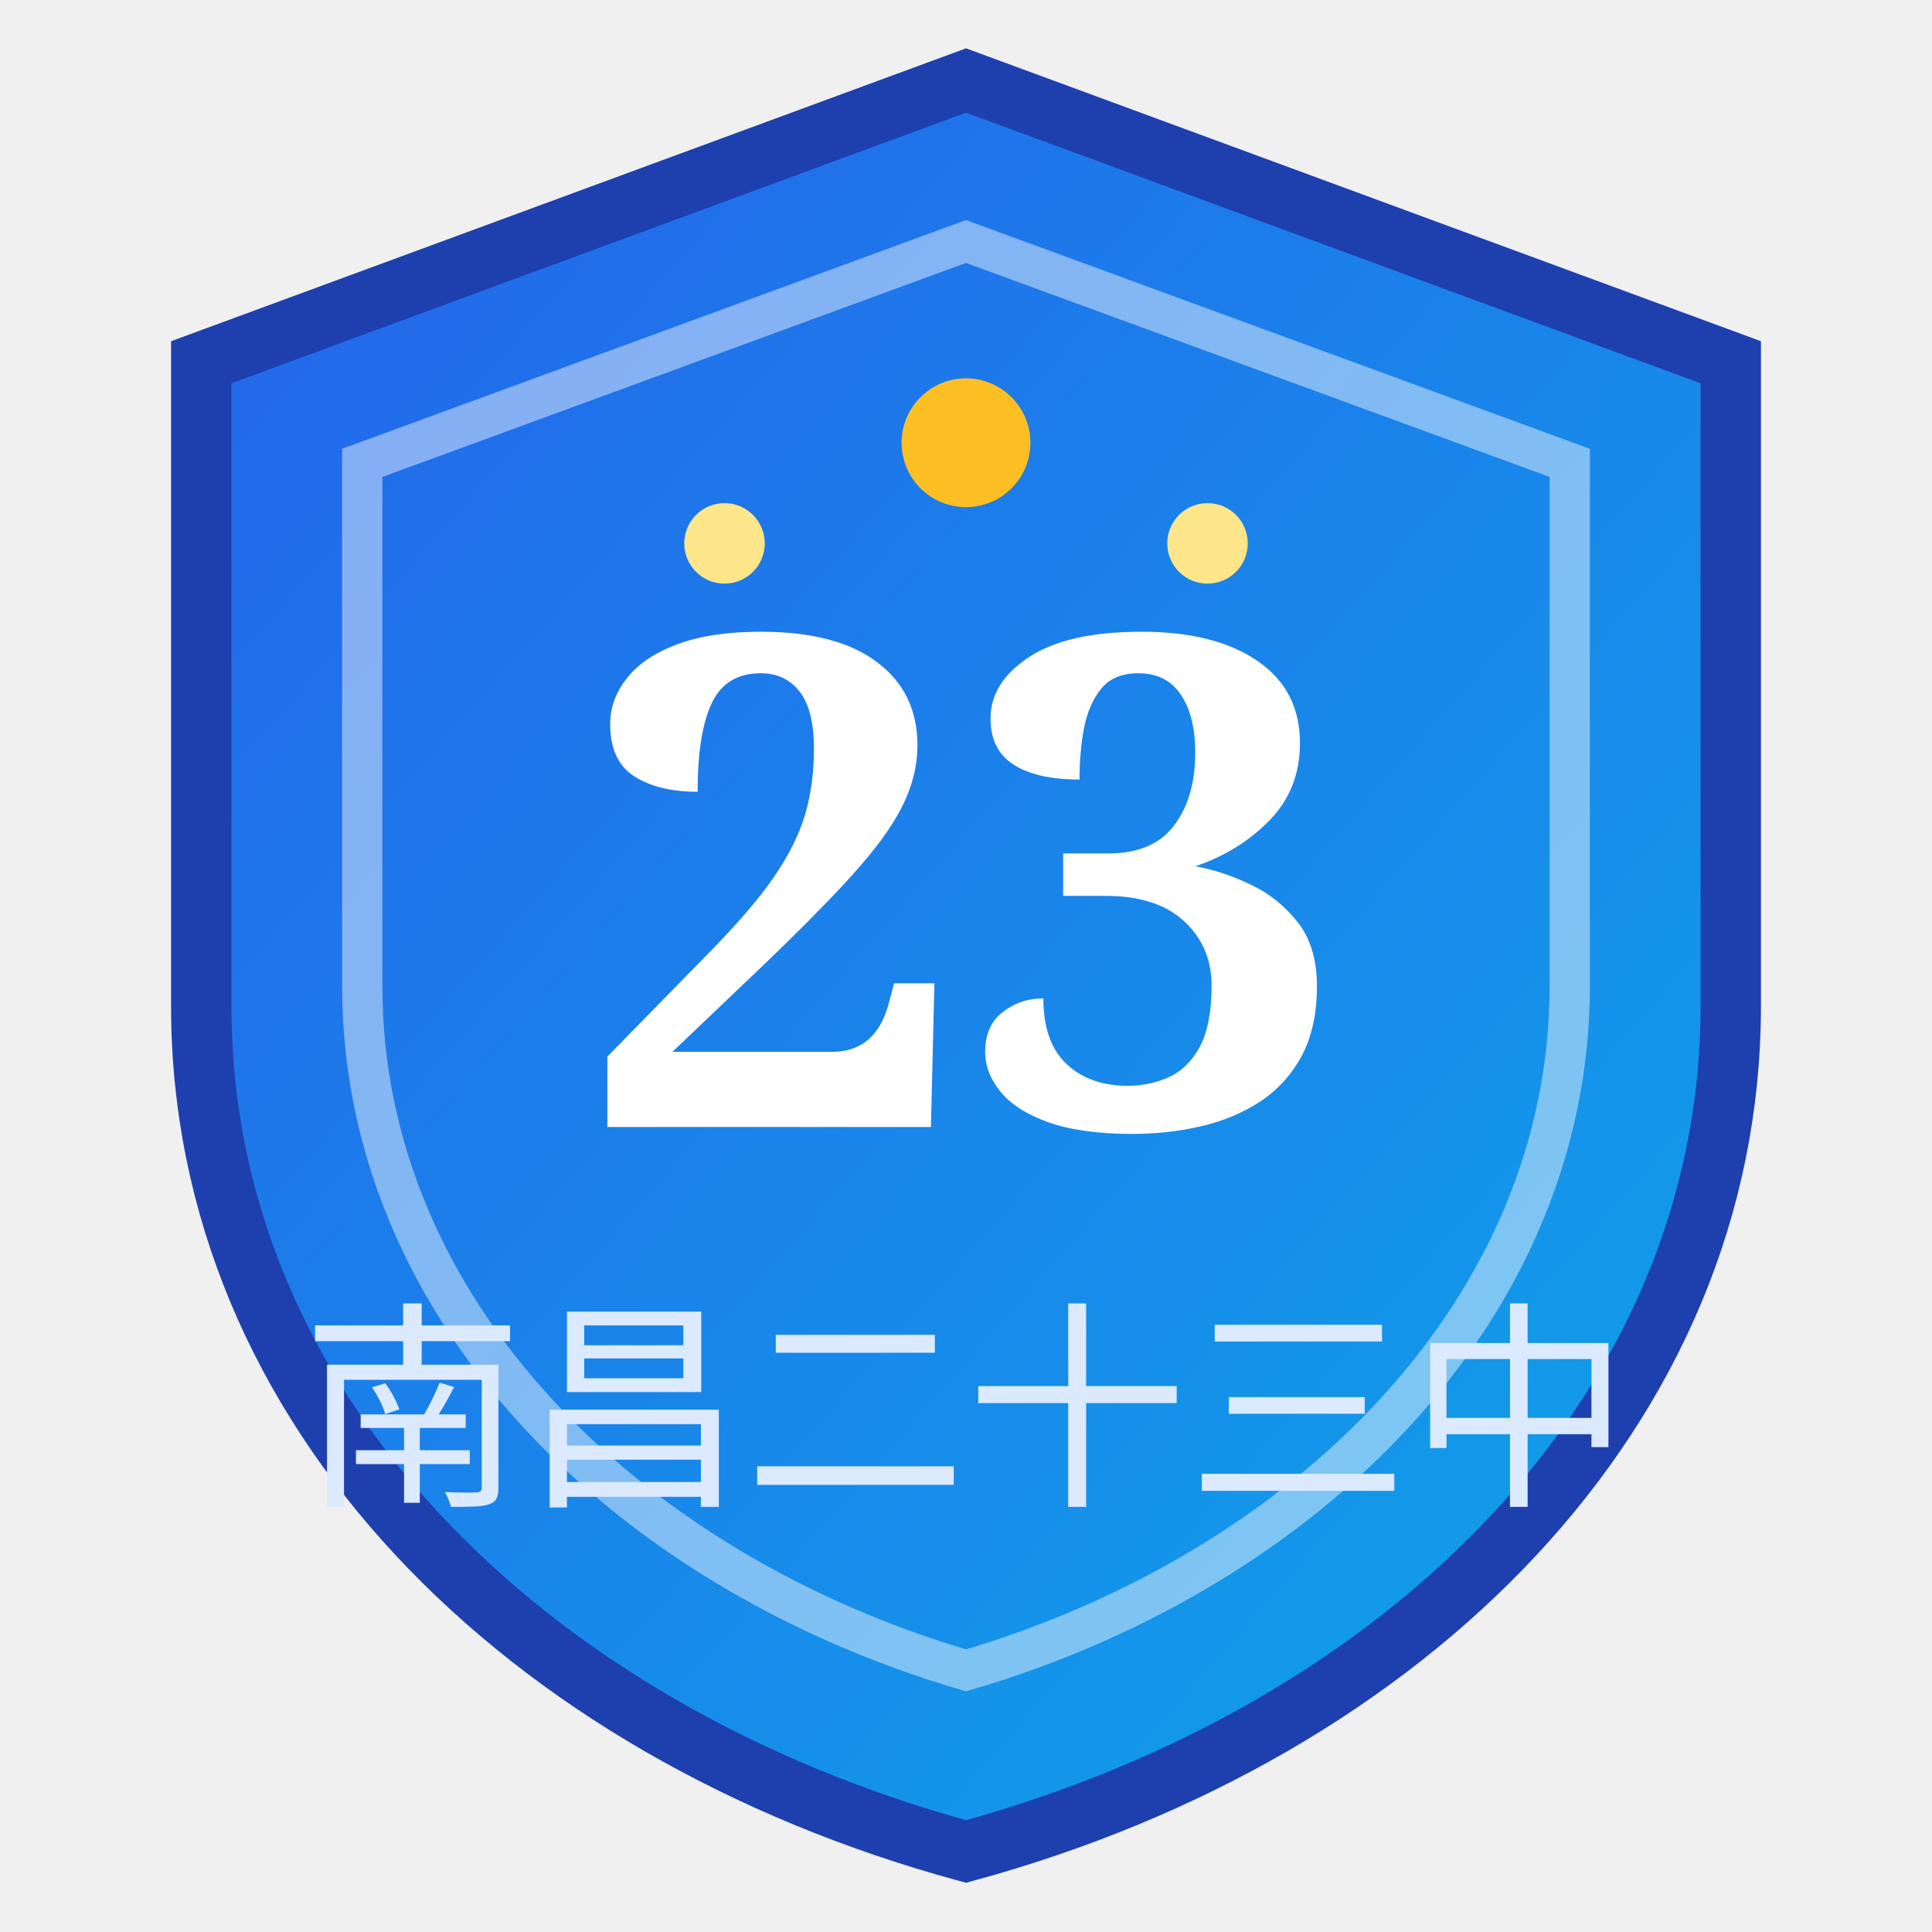
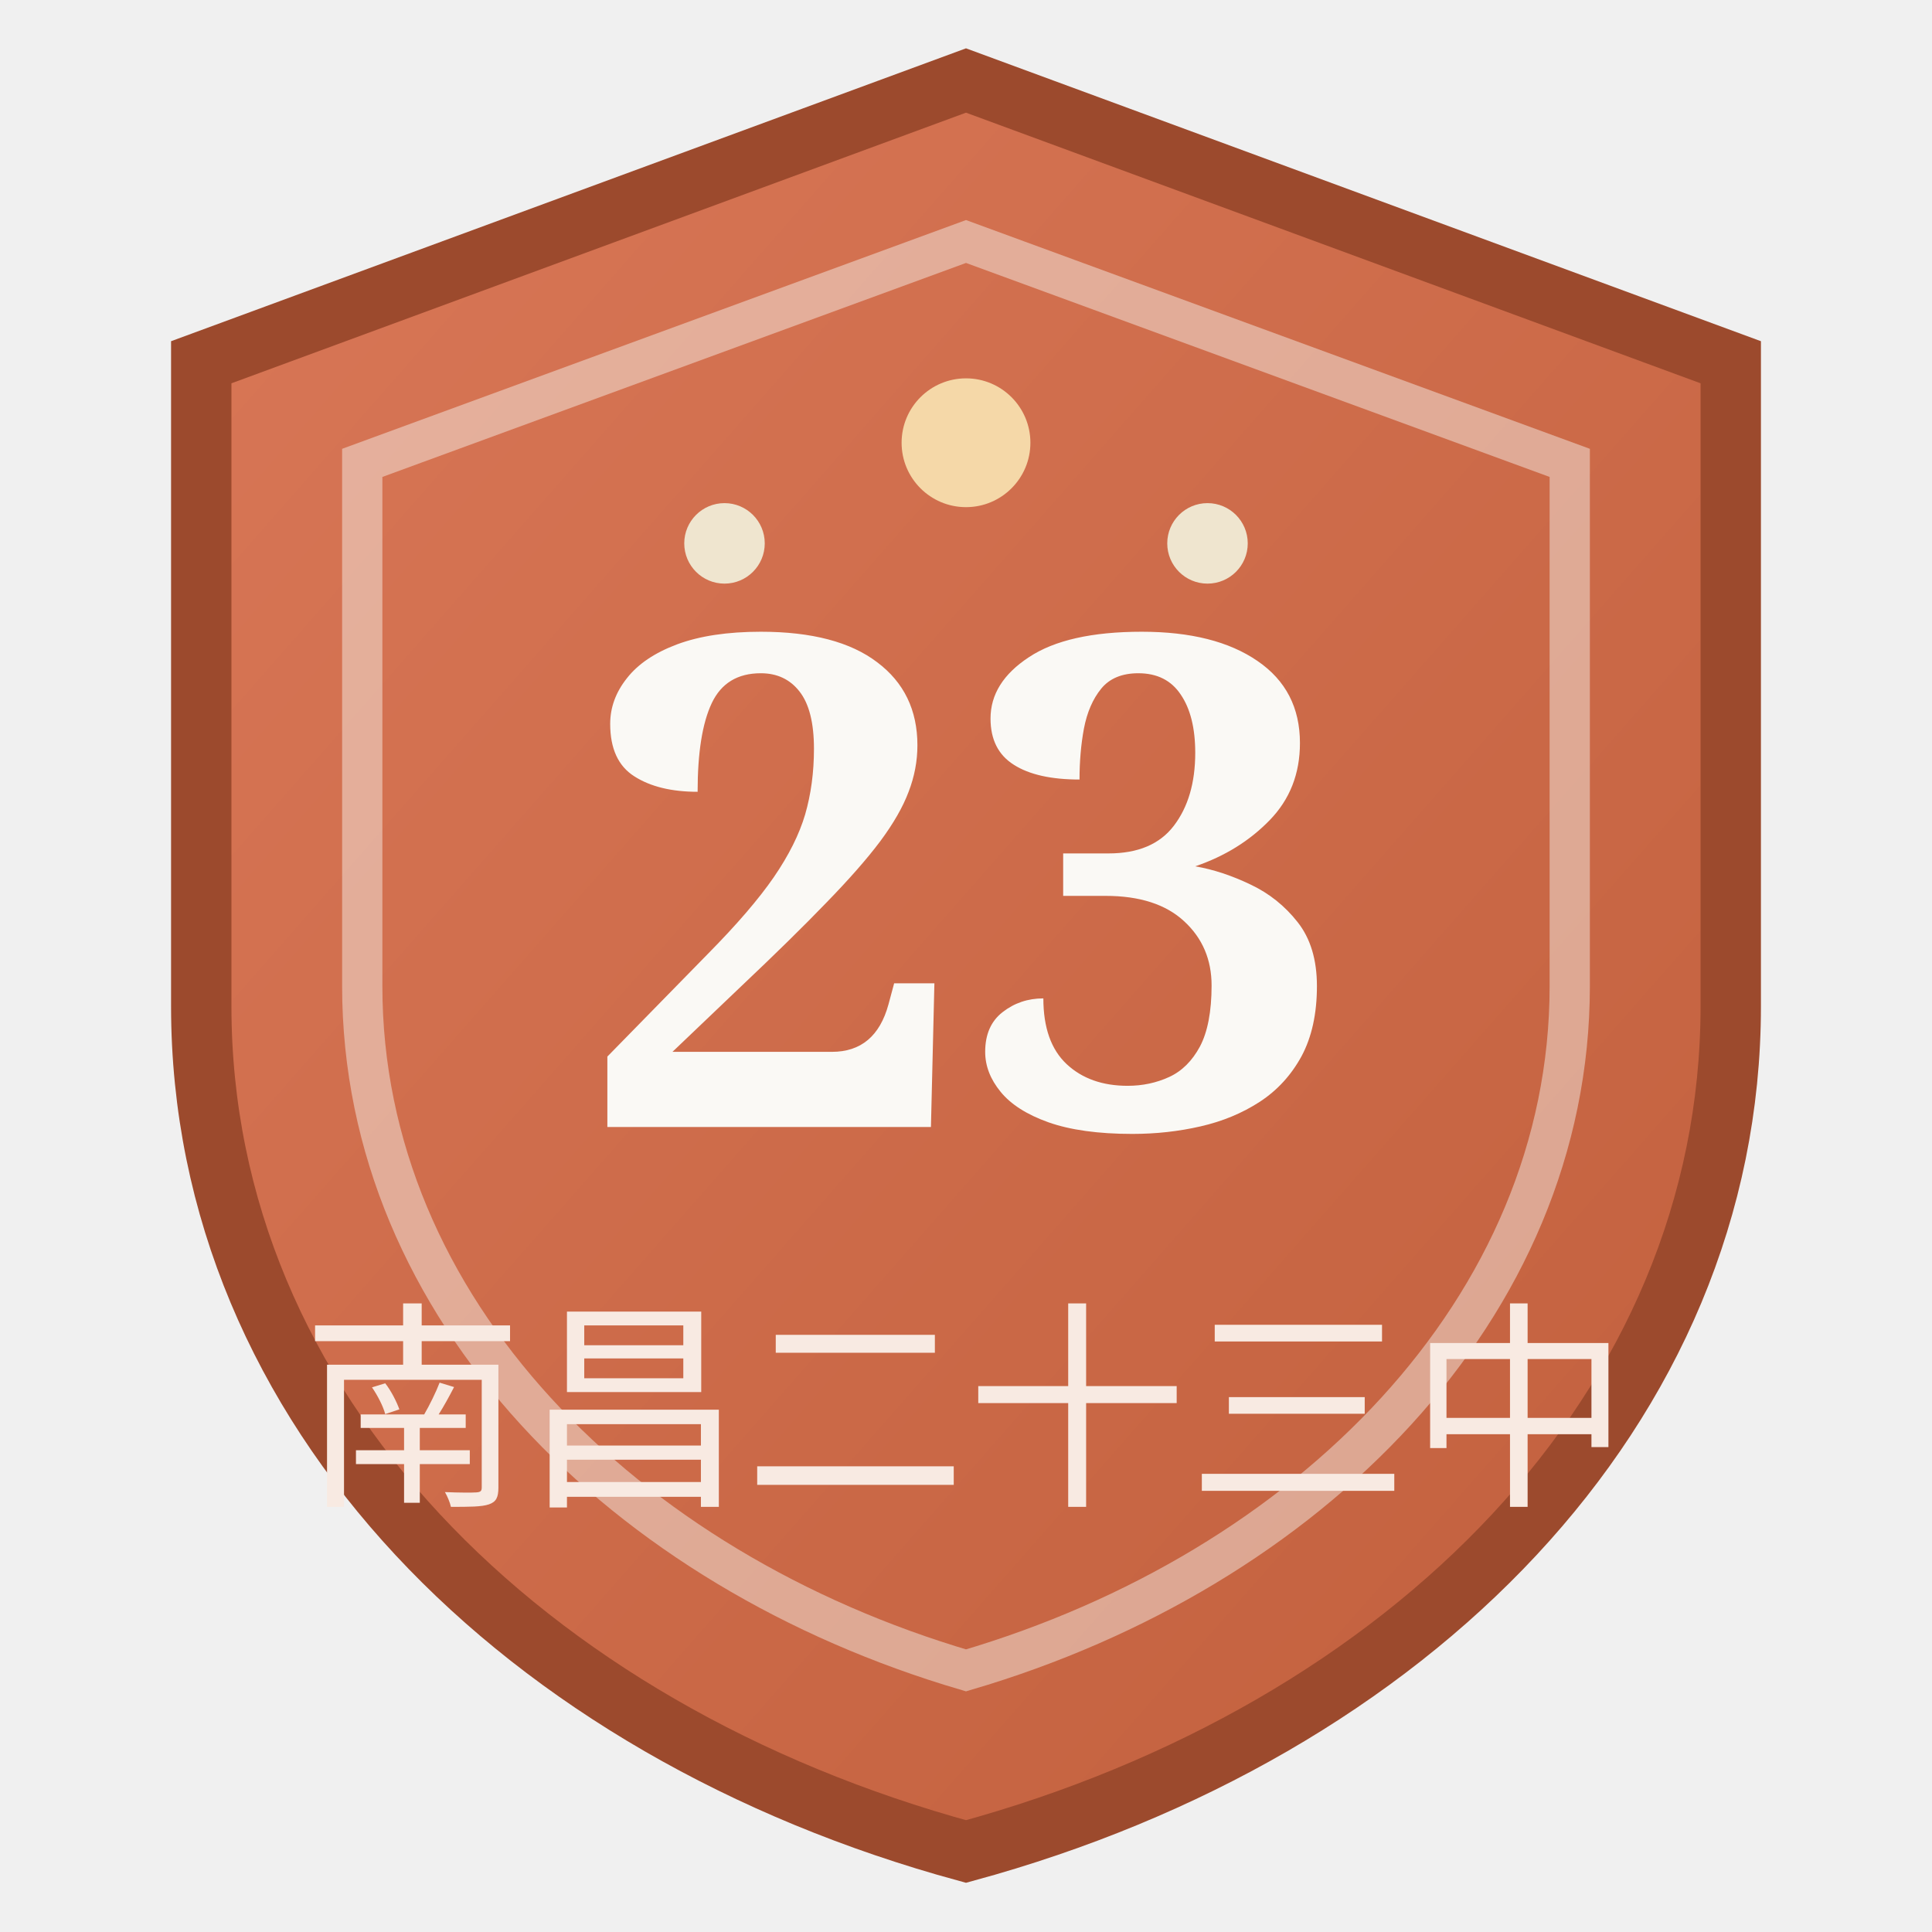
<svg xmlns="http://www.w3.org/2000/svg" viewBox="0 0 96 96" role="img" aria-label="南昌市第二十三中学校徽">
  <defs>
    <linearGradient id="badge" x1="0" y1="0" x2="1" y2="1">
-       <stop offset="0" stop-color="#2563eb" />
-       <stop offset="1" stop-color="#0ea5e9" />
+       <stop offset="0" stop-color="#d97757" />
+       <stop offset="1" stop-color="#c15f3c" />
    </linearGradient>
  </defs>
-   <path d="M48 4 L86 18 V50 C86 70 70 86 48 92 C26 86 10 70 10 50 V18 Z" fill="url(#badge)" stroke="#1e40af" stroke-width="3" />
-   <path d="M48 12 L78 23 V49 C78 65 65 78 48 83 C31 78 18 65 18 49 V23 Z" fill="none" stroke="rgba(255,255,255,0.45)" stroke-width="2" />
-   <text x="48" y="56" text-anchor="middle" font-family="Georgia, 'Songti SC', serif" font-size="34" font-weight="bold" fill="#ffffff">23</text>
-   <text x="48" y="74" text-anchor="middle" font-family="'PingFang SC', 'Microsoft YaHei', sans-serif" font-size="11" fill="#dbeafe">南昌二十三中</text>
-   <circle cx="48" cy="22" r="3.2" fill="#fbbf24" />
-   <circle cx="36" cy="27" r="2" fill="#fde68a" />
-   <circle cx="60" cy="27" r="2" fill="#fde68a" />
+   <path d="M48 4 L86 18 V50 C86 70 70 86 48 92 C26 86 10 70 10 50 V18 Z" fill="url(#badge)" stroke="#9c4a2d" stroke-width="3" />
+   <path d="M48 12 L78 23 V49 C78 65 65 78 48 83 C31 78 18 65 18 49 V23 Z" fill="none" stroke="rgba(250,249,245,0.45)" stroke-width="2" />
+   <text x="48" y="56" text-anchor="middle" font-family="Georgia, 'Songti SC', serif" font-size="34" font-weight="bold" fill="#faf9f5">23</text>
+   <text x="48" y="74" text-anchor="middle" font-family="'PingFang SC', 'Microsoft YaHei', sans-serif" font-size="11" fill="#f8eae2">南昌二十三中</text>
+   <circle cx="48" cy="22" r="3.2" fill="#f5d8a8" />
+   <circle cx="36" cy="27" r="2" fill="#efe5cf" />
+   <circle cx="60" cy="27" r="2" fill="#efe5cf" />
</svg>
